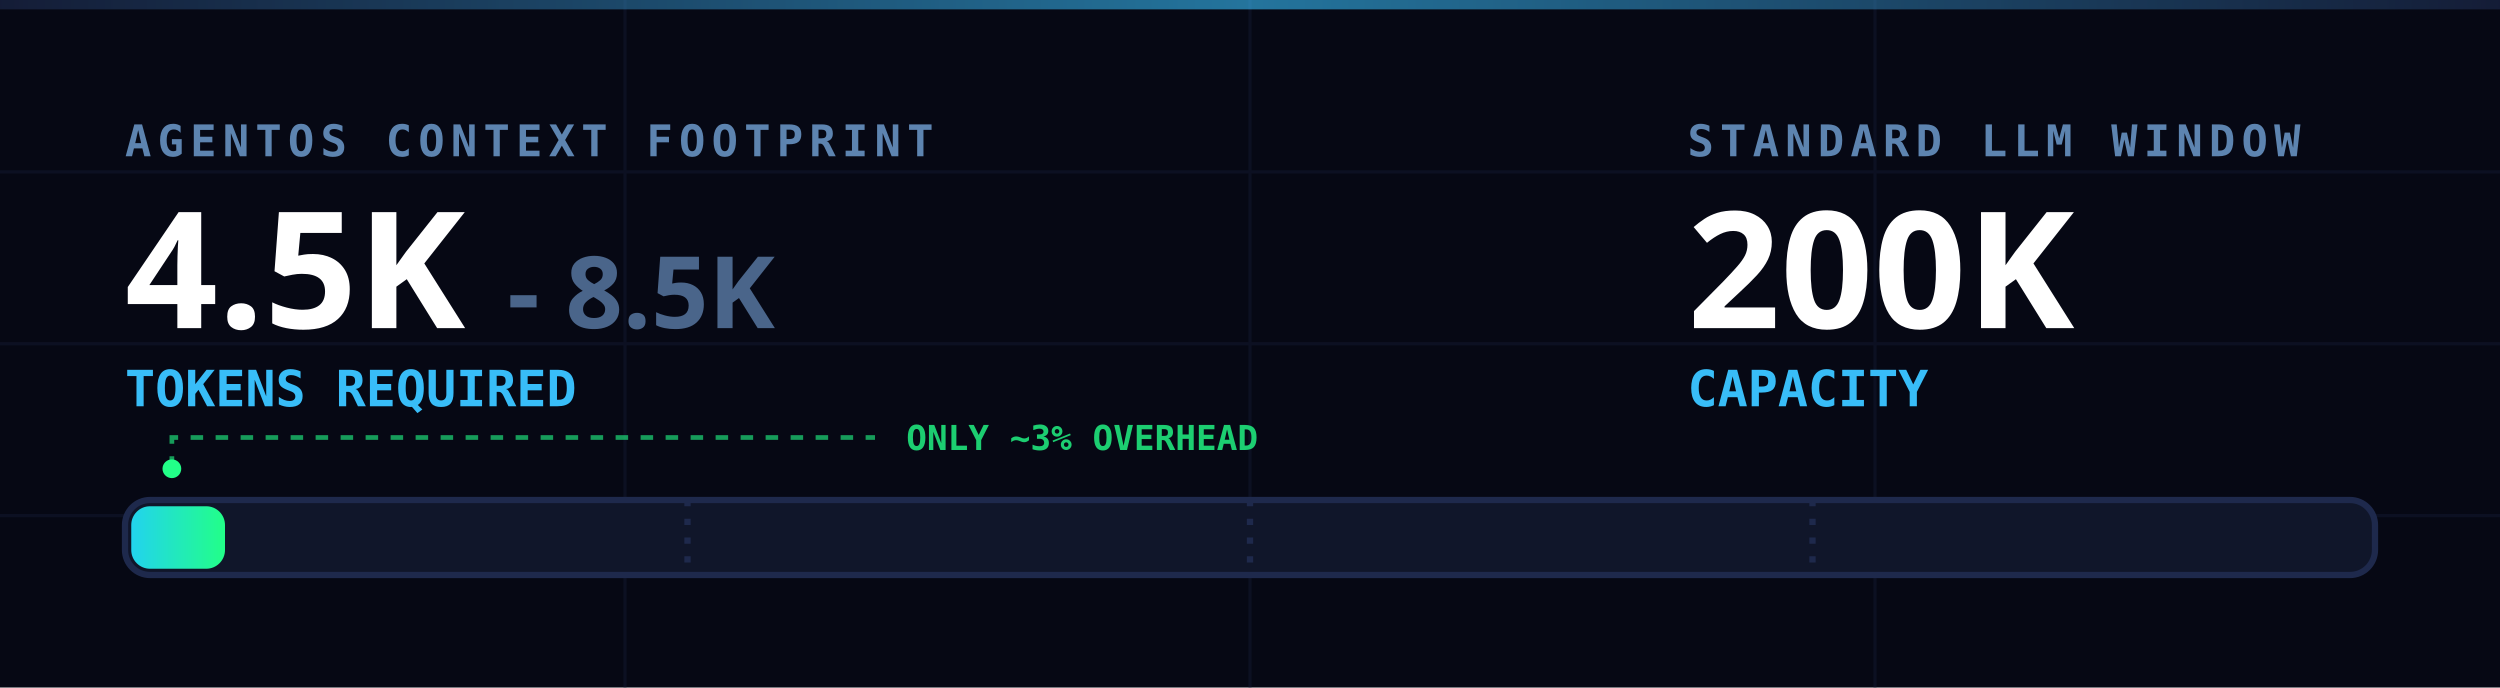
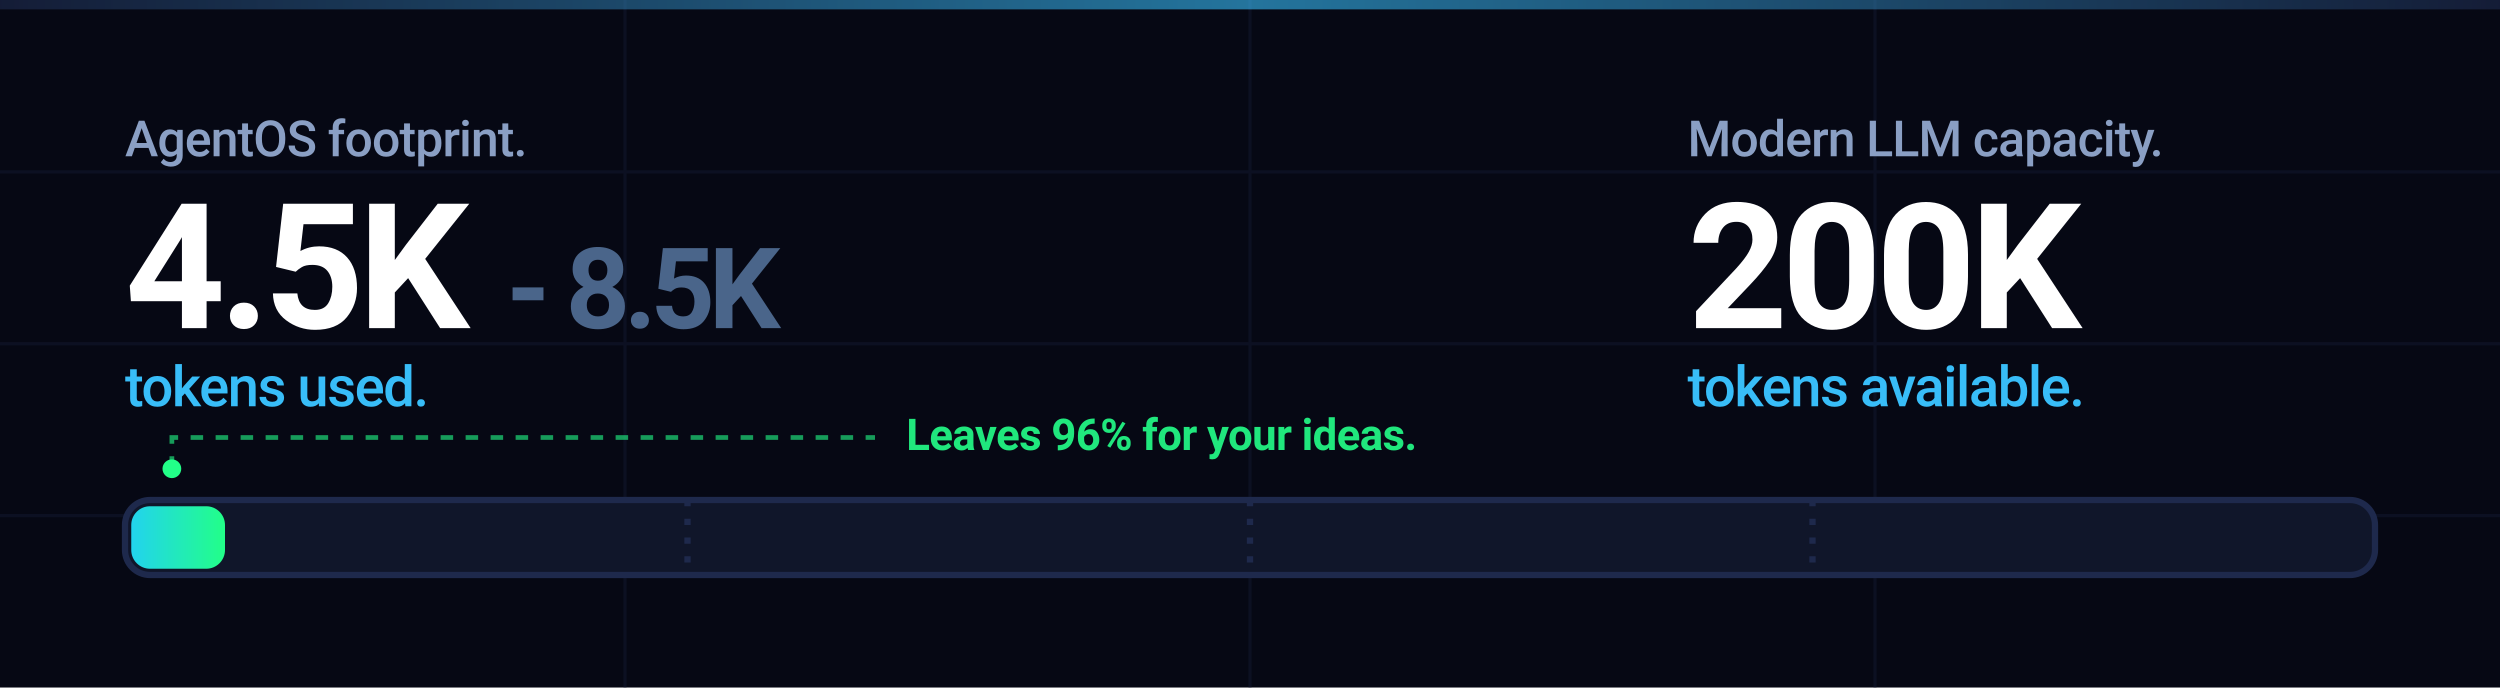
<svg xmlns="http://www.w3.org/2000/svg" width="800" height="220" viewBox="0 0 800 220" role="img" aria-label="AgentOS Context Footprint">
  <style>
    .bg { fill: #060814; }
    .grid { stroke: #121830; stroke-width: 1; }
-     .text-title { font-family: monospace; font-size: 14px; fill: #5d84b0; font-weight: bold; letter-spacing: 2px; }
-     .text-number { font-family: sans-serif; font-size: 52px; font-weight: 800; fill: #ffffff; }
-     .text-unit { font-family: monospace; font-size: 16px; fill: #38bdf8; font-weight: bold; }
+     .text-title { font-family: -apple-system, BlinkMacSystemFont, "Segoe UI", Roboto, Helvetica, Arial, sans-serif; font-size: 16px; fill: #8a9fc4; font-weight: 500; letter-spacing: -0.3px; }
+     .text-number { font-family: -apple-system, BlinkMacSystemFont, "Segoe UI", Roboto, Helvetica, Arial, sans-serif; font-size: 56px; font-weight: 700; fill: #ffffff; letter-spacing: -2px; }
+     .text-unit { font-family: -apple-system, BlinkMacSystemFont, "Segoe UI", Roboto, Helvetica, Arial, sans-serif; font-size: 18px; fill: #38bdf8; font-weight: 500; letter-spacing: -0.5px; }
+     .text-benefit { font-family: -apple-system, BlinkMacSystemFont, "Segoe UI", Roboto, Helvetica, Arial, sans-serif; font-size: 14px; fill: #22ff88; font-weight: 600; letter-spacing: -0.2px; }
    
    .bar-bg { fill: #10162a; stroke: #1e294c; stroke-width: 2; rx: 8; }
    .bar-fill { fill: url(#agentGradient); rx: 6; }
    
    .pulse-glow { animation: pulse 3s ease-in-out infinite alternate; }
    @keyframes pulse {
      0% { filter: drop-shadow(0 0 8px rgba(34, 255, 136, 0.4)); }
      100% { filter: drop-shadow(0 0 16px rgba(34, 255, 136, 0.8)); }
    }
  </style>
  <defs>
    <linearGradient id="agentGradient" x1="0" y1="0" x2="1" y2="0">
      <stop offset="0" stop-color="#22d3ee" />
      <stop offset="1" stop-color="#22ff88" />
    </linearGradient>
    <linearGradient id="glowLine" x1="0" y1="0" x2="1" y2="0">
      <stop offset="0" stop-color="#1e294c" />
      <stop offset=".5" stop-color="#38bdf8" />
      <stop offset="1" stop-color="#1e294c" />
    </linearGradient>
  </defs>
  <rect class="bg" width="800" height="220" />
  <path class="grid" d="M0 55 H800 M0 110 H800 M0 165 H800 M200 0 V220 M400 0 V220 M600 0 V220" opacity="0.5" />
  <rect x="0" y="0" width="800" height="3" fill="url(#glowLine)" opacity="0.6" />
-   <text class="text-title" x="40" y="50">AGENTOS CONTEXT FOOTPRINT</text>
-   <text class="text-number" x="40" y="105">4.5K <tspan fill="#4a658a" font-size="32">- 8.5K</tspan>
+   <text class="text-title" x="40" y="50">AgentOS footprint.</text>
+   <text class="text-number" x="40" y="105">4.5K <tspan fill="#4a658a" font-size="36">- 8.5K</tspan>
  </text>
-   <text class="text-unit" x="40" y="130">TOKENS REQUIRED</text>
-   <text class="text-title" x="540" y="50" fill="#4a658a">STANDARD LLM WINDOW</text>
+   <text class="text-unit" x="40" y="130">tokens used.</text>
+   <text class="text-title" x="540" y="50" fill="#6d83a3">Modern LLM capacity.</text>
  <text class="text-number" x="540" y="105" fill="#4a658a">200K</text>
-   <text class="text-unit" x="540" y="130" fill="#2d3f5e">CAPACITY</text>
+   <text class="text-unit" x="540" y="130" fill="#3f5a82">tokens available.</text>
  <g transform="translate(40, 160)">
    <rect class="bar-bg" width="720" height="24" />
    <rect class="bar-fill pulse-glow" width="30" height="20" x="2" y="2" />
    <path d="M180 0 V24 M360 0 V24 M540 0 V24" stroke="#1e294c" stroke-width="2" stroke-dasharray="2 4" />
  </g>
  <path d="M55 150 L55 140 L280 140" fill="none" stroke="#22ff88" stroke-width="1.5" opacity="0.6" stroke-dasharray="4 4" />
-   <text font-family="monospace" font-size="11" font-weight="bold" fill="#22ff88" x="290" y="144" opacity="0.8">ONLY ~3% OVERHEAD</text>
+   <text class="text-benefit" x="290" y="144" opacity="0.9">Leaves 96% for your ideas.</text>
  <circle cx="55" cy="150" r="3" fill="#22ff88" />
</svg>
